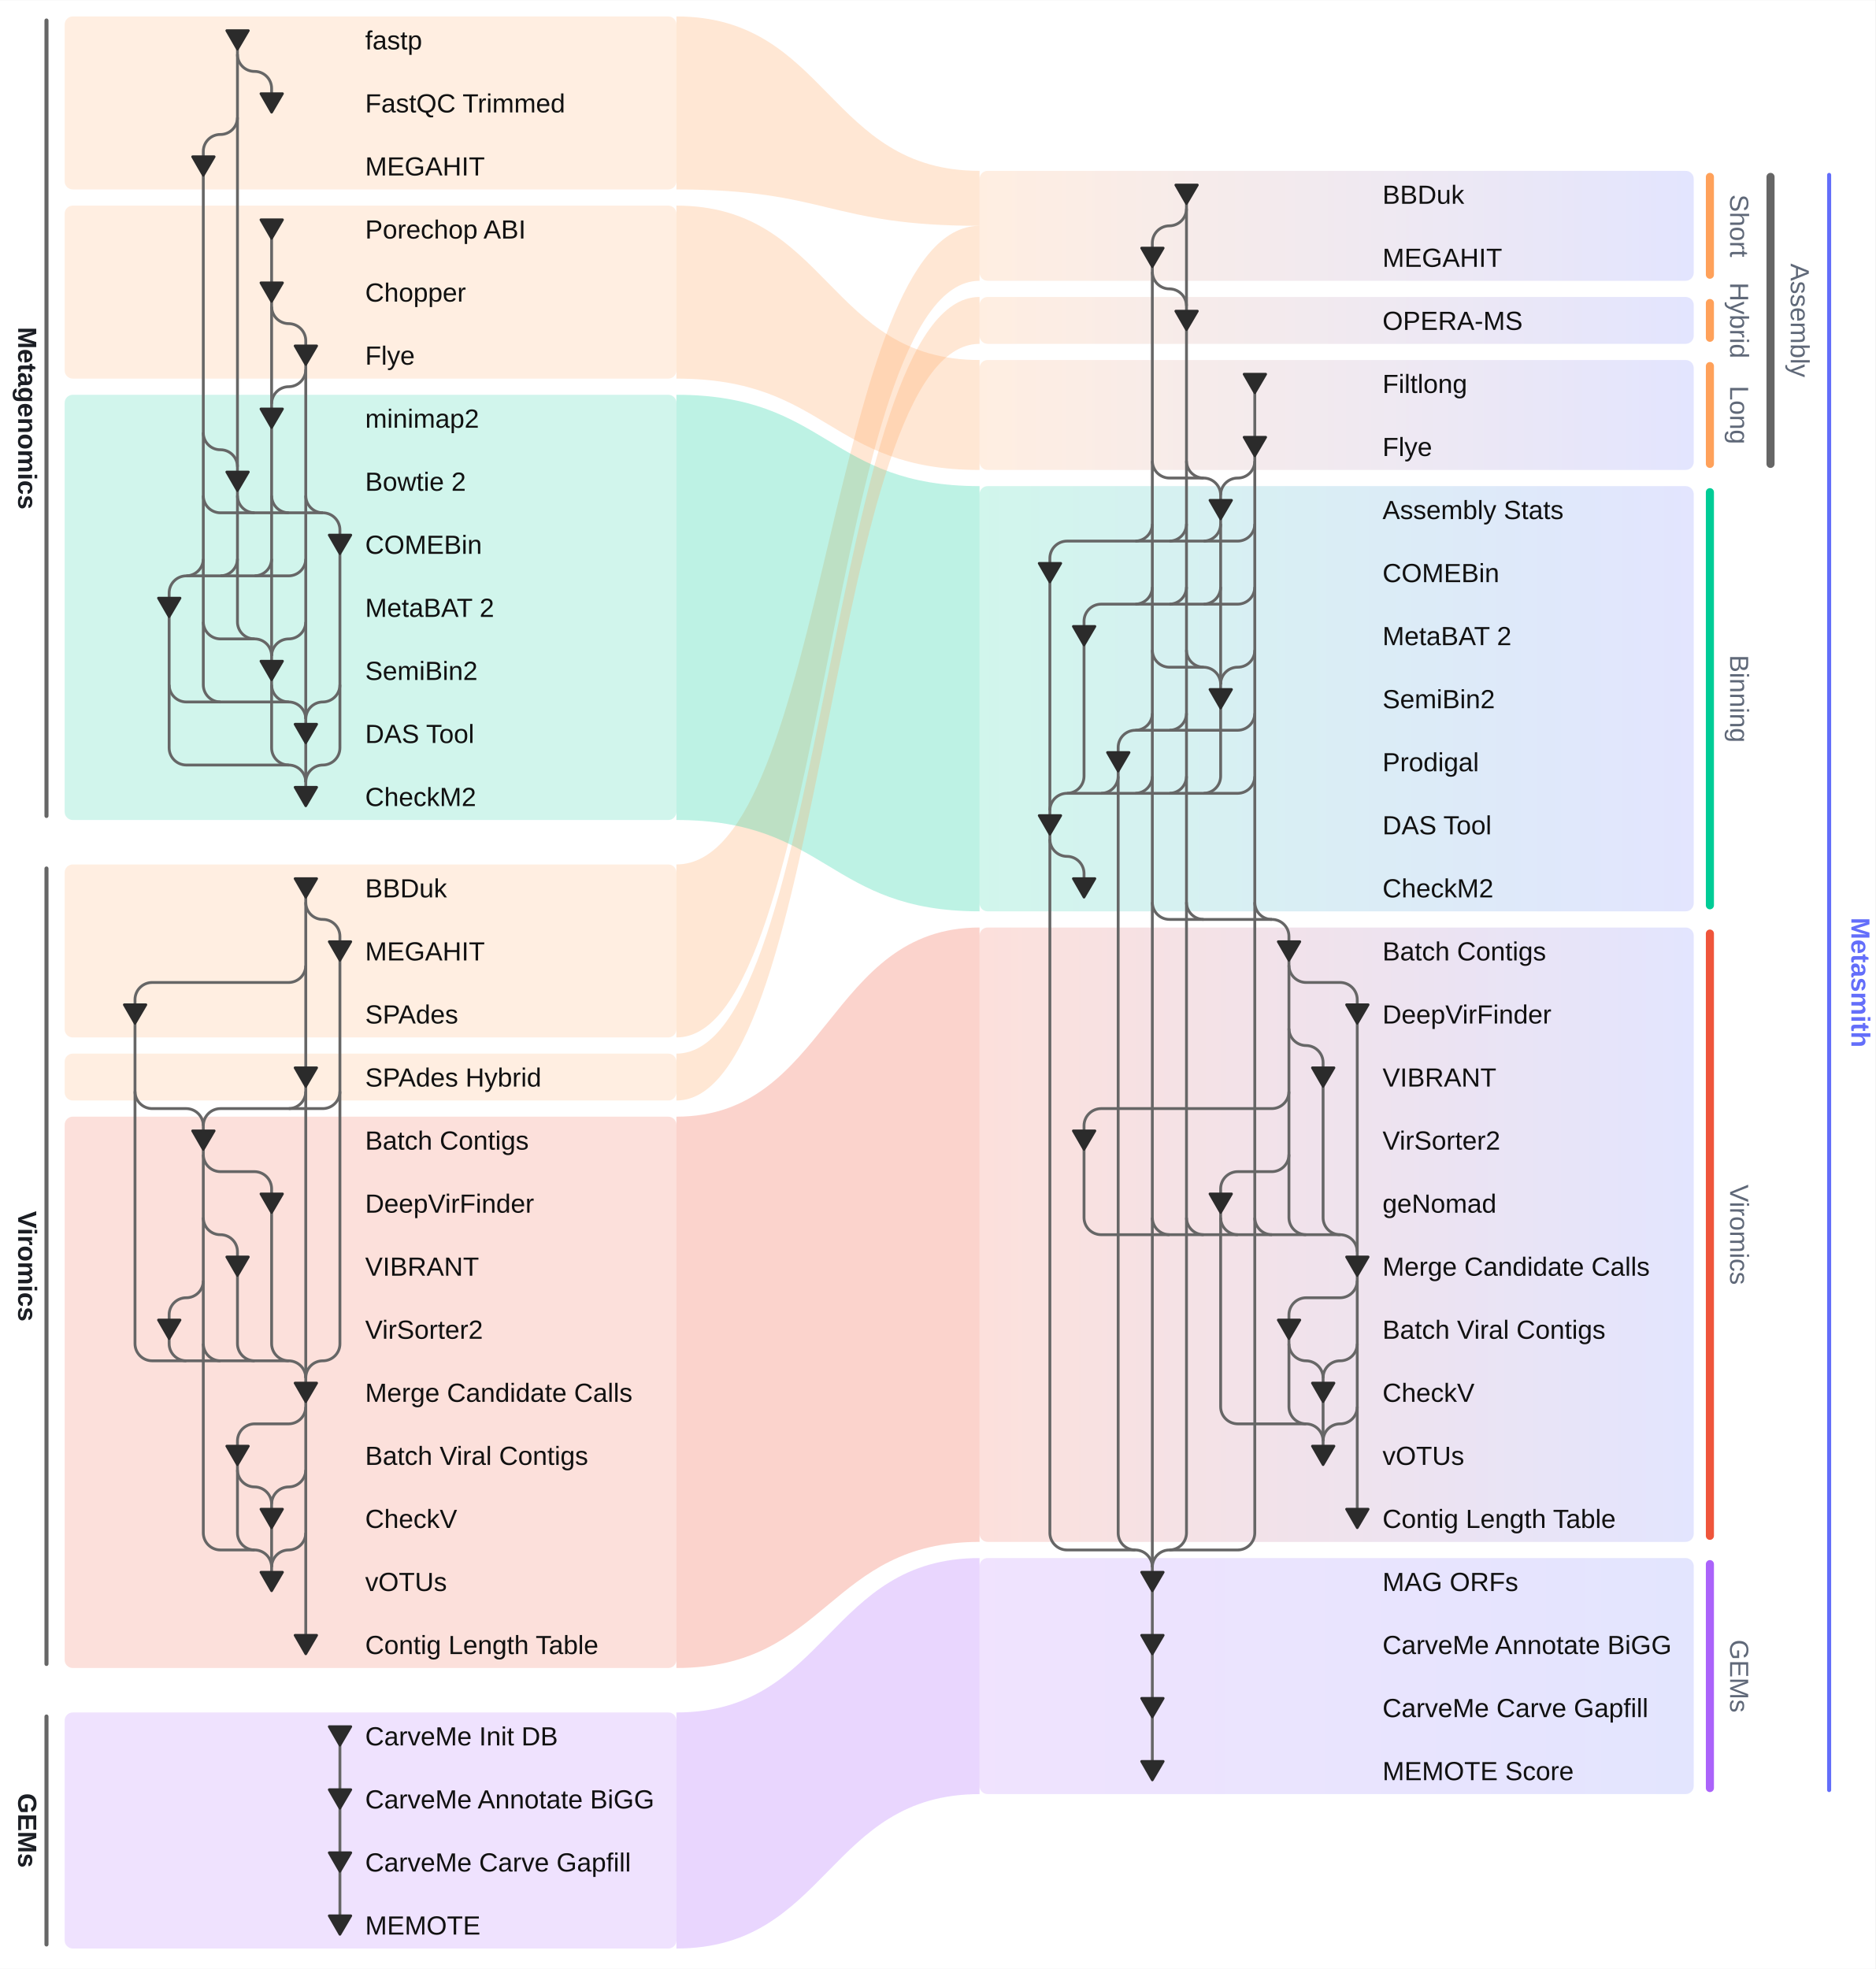
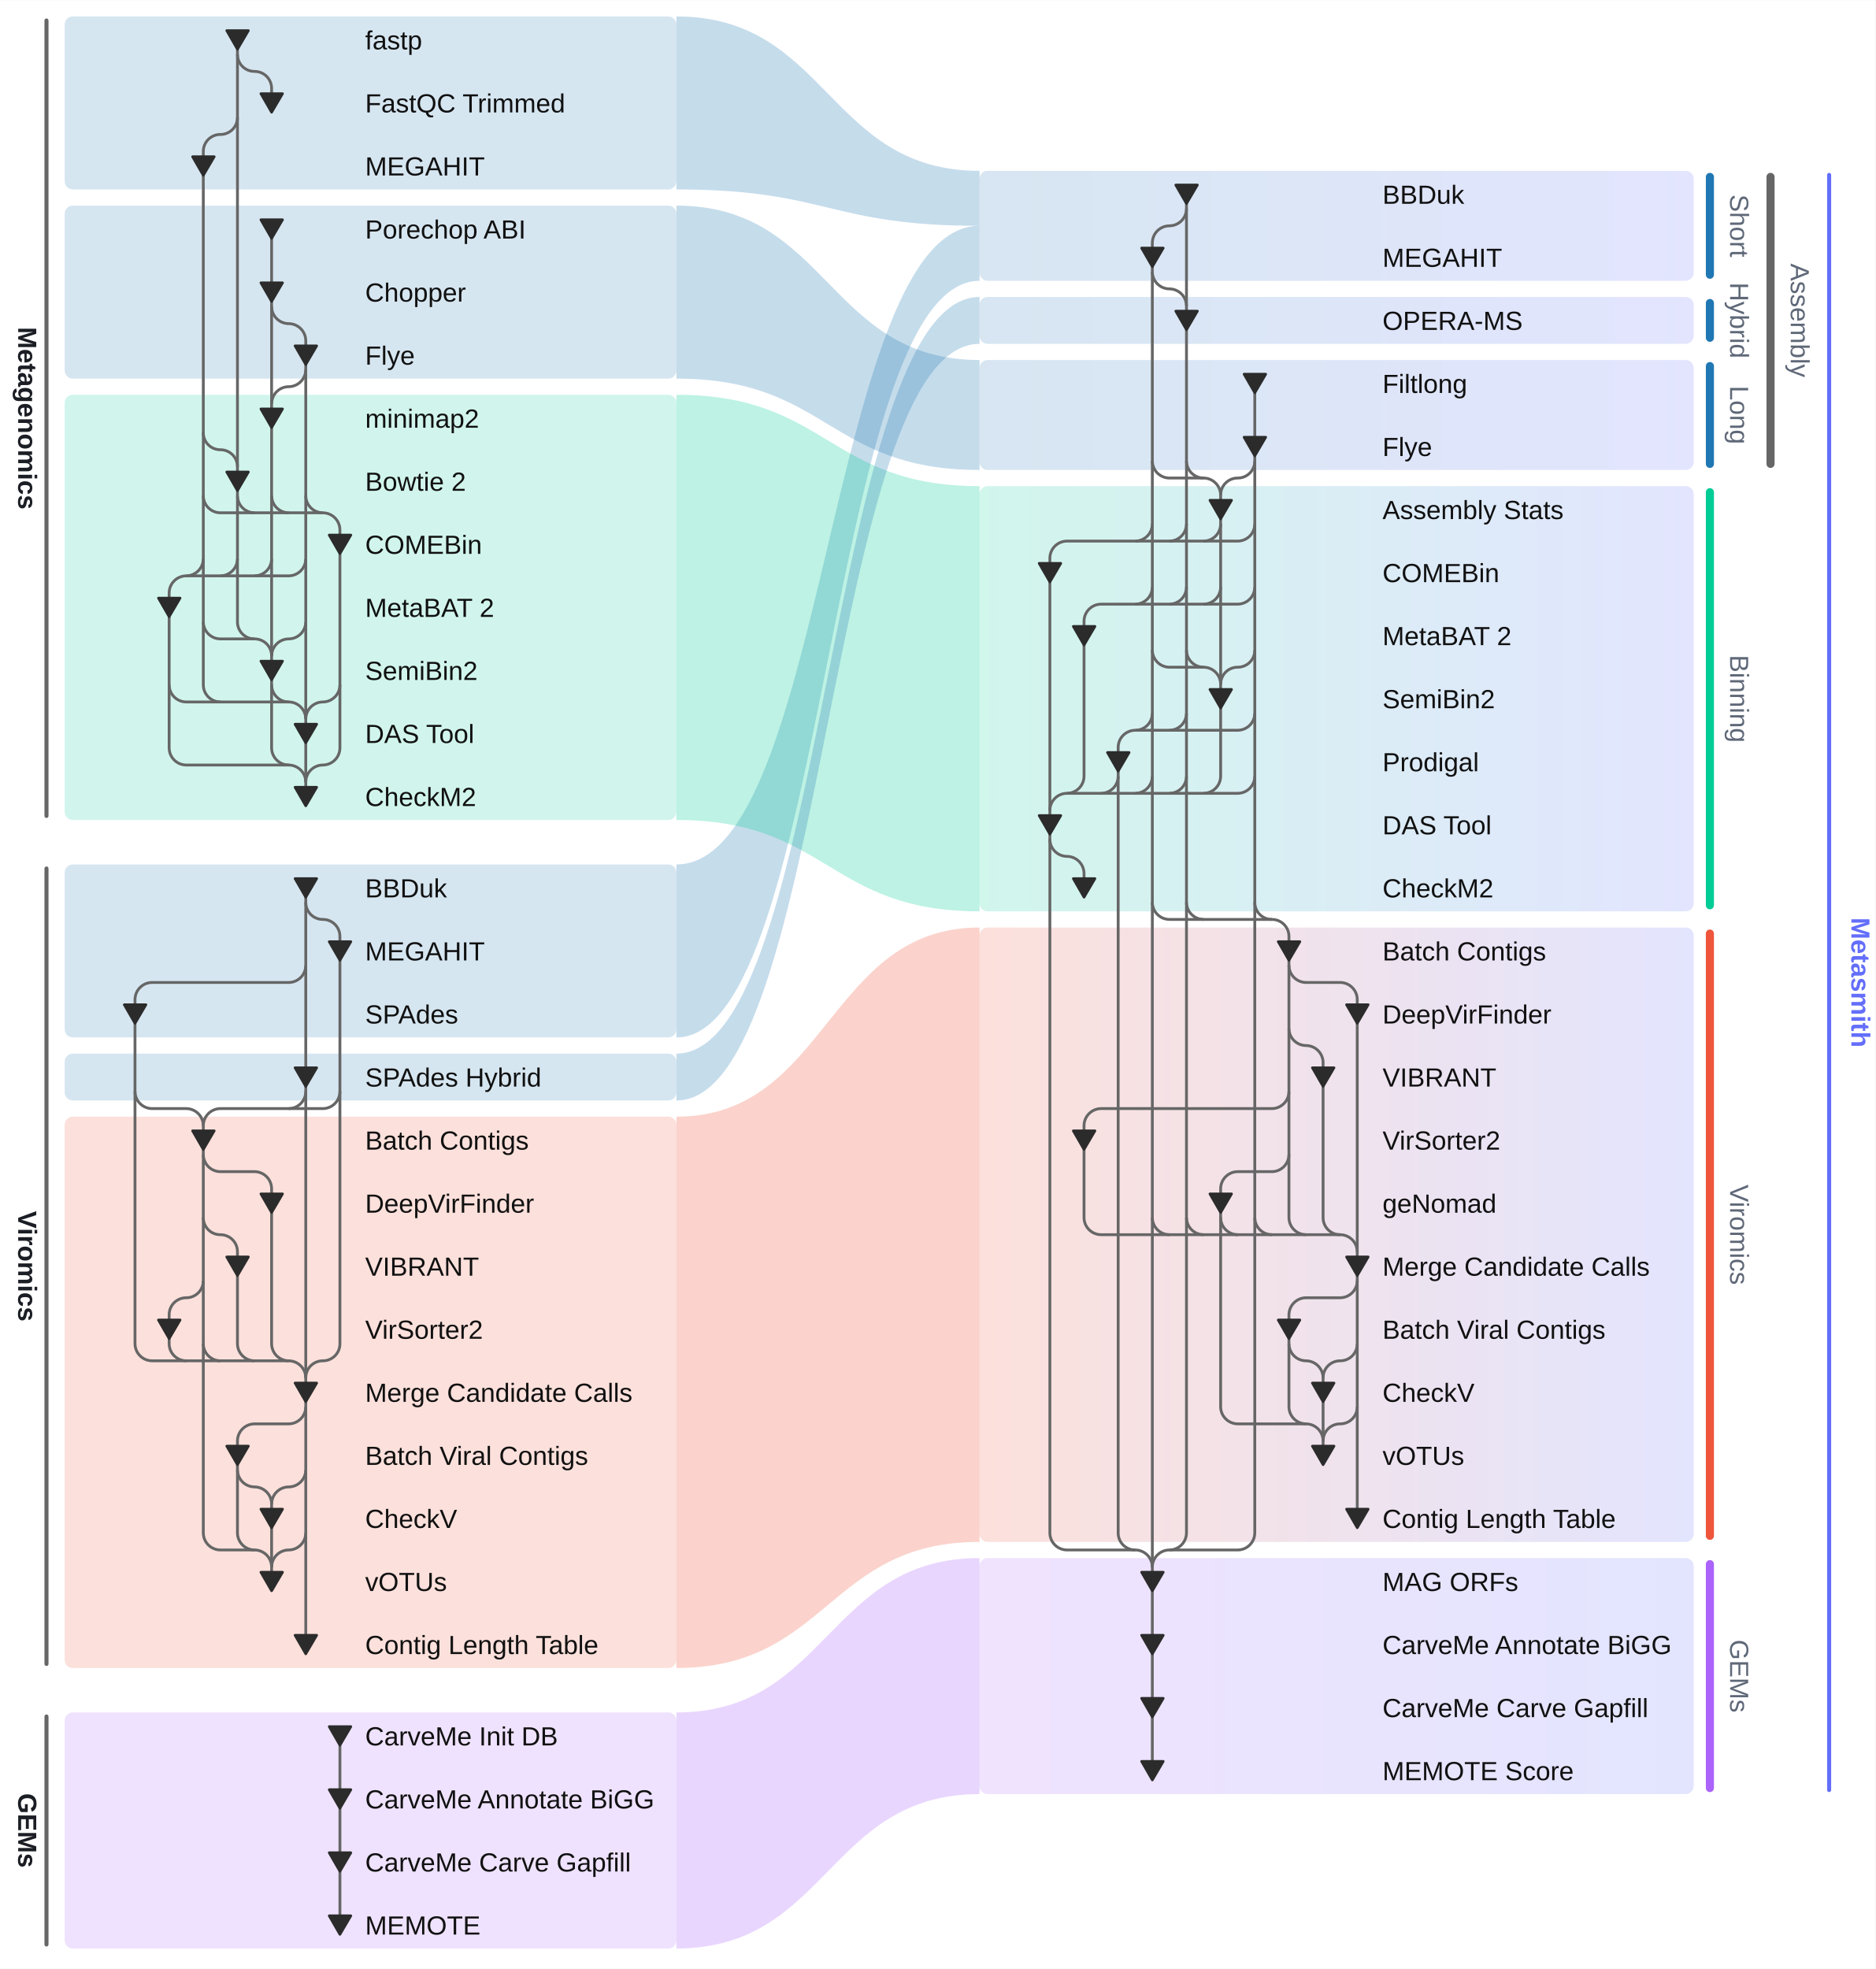
<svg xmlns="http://www.w3.org/2000/svg" width="742" height="779" viewBox="0 0 928 974">
  <rect width="100%" height="100%" fill="#FFFFFF" />
  <defs>
    <linearGradient id="fade-short" gradientUnits="userSpaceOnUse" x1="484.7" y1="0" x2="838.1" y2="0">
-       <stop offset="0" stop-color="#FFA15A" />
+       <stop offset="0" stop-color="#1F77B4" />
      <stop offset="1" stop-color="#636EFA" />
    </linearGradient>
    <linearGradient id="fade-hybrid" gradientUnits="userSpaceOnUse" x1="484.7" y1="0" x2="838.1" y2="0">
-       <stop offset="0" stop-color="#FFA15A" />
+       <stop offset="0" stop-color="#1F77B4" />
      <stop offset="1" stop-color="#636EFA" />
    </linearGradient>
    <linearGradient id="fade-long" gradientUnits="userSpaceOnUse" x1="484.7" y1="0" x2="838.1" y2="0">
-       <stop offset="0" stop-color="#FFA15A" />
+       <stop offset="0" stop-color="#1F77B4" />
      <stop offset="1" stop-color="#636EFA" />
    </linearGradient>
    <linearGradient id="fade-bin" gradientUnits="userSpaceOnUse" x1="484.7" y1="0" x2="838.1" y2="0">
      <stop offset="0" stop-color="#00CC96" />
      <stop offset="1" stop-color="#636EFA" />
    </linearGradient>
    <linearGradient id="fade-vir" gradientUnits="userSpaceOnUse" x1="484.7" y1="0" x2="838.1" y2="0">
      <stop offset="0" stop-color="#EF553B" />
      <stop offset="1" stop-color="#636EFA" />
    </linearGradient>
    <linearGradient id="fade-gem" gradientUnits="userSpaceOnUse" x1="484.7" y1="0" x2="838.1" y2="0">
      <stop offset="0" stop-color="#AB63FA" />
      <stop offset="1" stop-color="#636EFA" />
    </linearGradient>
  </defs>
-   <rect x="32.0" y="8.0" width="302.7" height="85.6" rx="4" fill="#FFA15A" fill-opacity="0.18" />
-   <rect x="32.0" y="101.6" width="302.7" height="85.6" rx="4" fill="#FFA15A" fill-opacity="0.18" />
+   <rect x="32.0" y="8.0" width="302.7" height="85.6" rx="4" fill="#1F77B4" fill-opacity="0.18" />
+   <rect x="32.0" y="101.6" width="302.7" height="85.6" rx="4" fill="#1F77B4" fill-opacity="0.18" />
  <rect x="32.0" y="195.2" width="302.7" height="210.4" rx="4" fill="#00CC96" fill-opacity="0.18" />
-   <rect x="32.0" y="427.6" width="302.7" height="85.6" rx="4" fill="#FFA15A" fill-opacity="0.18" />
-   <rect x="32.0" y="521.2" width="302.7" height="23.2" rx="4" fill="#FFA15A" fill-opacity="0.18" />
+   <rect x="32.0" y="427.6" width="302.7" height="85.6" rx="4" fill="#1F77B4" fill-opacity="0.18" />
+   <rect x="32.0" y="521.2" width="302.7" height="23.2" rx="4" fill="#1F77B4" fill-opacity="0.18" />
  <rect x="32.0" y="552.4" width="302.7" height="272.8" rx="4" fill="#EF553B" fill-opacity="0.18" />
  <rect x="32.0" y="847.2" width="302.7" height="116.8" rx="4" fill="#AB63FA" fill-opacity="0.18" />
  <rect x="484.7" y="84.4" width="353.4" height="54.4" rx="4" fill="url(#fade-short)" fill-opacity="0.18" />
  <rect x="484.7" y="146.8" width="353.4" height="23.2" rx="4" fill="url(#fade-hybrid)" fill-opacity="0.18" />
  <rect x="484.7" y="178.0" width="353.4" height="54.4" rx="4" fill="url(#fade-long)" fill-opacity="0.18" />
  <rect x="484.7" y="240.4" width="353.4" height="210.4" rx="4" fill="url(#fade-bin)" fill-opacity="0.18" />
  <rect x="484.7" y="458.8" width="353.4" height="304.0" rx="4" fill="url(#fade-vir)" fill-opacity="0.18" />
  <rect x="484.7" y="770.8" width="353.4" height="116.8" rx="4" fill="url(#fade-gem)" fill-opacity="0.18" />
-   <path d="M 334.7,8.0 C 409.7,8.0 409.7,84.4 484.7,84.4 L 484.7,111.6 C 409.7,111.6 409.7,93.6 334.7,93.6 Z" fill="#FFA15A" fill-opacity="0.26" />
-   <path d="M 334.7,427.6 C 409.7,427.6 409.7,111.6 484.7,111.6 L 484.7,138.8 C 409.7,138.8 409.7,513.2 334.7,513.2 Z" fill="#FFA15A" fill-opacity="0.26" />
-   <path d="M 334.7,101.6 C 409.7,101.6 409.7,178.0 484.7,178.0 L 484.7,232.4 C 409.7,232.4 409.7,187.2 334.7,187.2 Z" fill="#FFA15A" fill-opacity="0.26" />
+   <path d="M 334.7,8.0 C 409.7,8.0 409.7,84.4 484.7,84.4 L 484.7,111.6 C 409.7,111.6 409.7,93.6 334.7,93.6 Z" fill="#1F77B4" fill-opacity="0.26" />
+   <path d="M 334.7,427.6 C 409.7,427.6 409.7,111.6 484.7,111.6 L 484.7,138.8 C 409.7,138.8 409.7,513.2 334.7,513.2 Z" fill="#1F77B4" fill-opacity="0.26" />
+   <path d="M 334.7,101.6 C 409.7,101.6 409.7,178.0 484.7,178.0 L 484.7,232.4 C 409.7,232.4 409.7,187.2 334.7,187.2 Z" fill="#1F77B4" fill-opacity="0.26" />
  <path d="M 334.7,195.2 C 409.7,195.2 409.7,240.4 484.7,240.4 L 484.7,450.8 C 409.7,450.8 409.7,405.6 334.7,405.6 Z" fill="#00CC96" fill-opacity="0.26" />
-   <path d="M 334.7,521.2 C 409.7,521.2 409.7,146.8 484.7,146.8 L 484.7,170.0 C 409.7,170.0 409.7,544.4 334.7,544.4 Z" fill="#FFA15A" fill-opacity="0.26" />
+   <path d="M 334.7,521.2 C 409.7,521.2 409.7,146.8 484.7,146.8 L 484.7,170.0 C 409.7,170.0 409.7,544.4 334.7,544.4 Z" fill="#1F77B4" fill-opacity="0.26" />
  <path d="M 334.7,552.4 C 409.7,552.4 409.7,458.8 484.7,458.8 L 484.7,762.8 C 409.7,762.8 409.7,825.2 334.7,825.2 Z" fill="#EF553B" fill-opacity="0.26" />
  <path d="M 334.7,847.2 C 409.7,847.2 409.7,770.8 484.7,770.8 L 484.7,887.6 C 409.7,887.6 409.7,964.0 334.7,964.0 Z" fill="#AB63FA" fill-opacity="0.26" />
  <g transform="translate(58.9 -15.5)">
    <g fill="none" stroke="#666666" stroke-width="1.4" stroke-linejoin="round" stroke-linecap="butt">
      <path d="M 58.6,39.7 L 58.6,42.2 L 58.6,73.5 L 58.6,246.3 L 58.6,248.9" />
      <path d="M 58.6,258.1 L 58.6,260.6 L 58.6,291.9 L 58.6,323.1 A 8.4,8.4 0 0 0 67.1,331.5" />
      <path d="M 75.5,61.7 L 75.5,59.1 A 8.4,8.4 0 0 0 67.1,50.7 A 8.4,8.4 0 0 1 58.6,42.2" />
      <path d="M 75.5,133.3 L 75.5,155.3" />
      <path d="M 75.5,164.5 L 75.5,167.1 L 75.5,215.2 L 75.5,217.7" />
      <path d="M 75.5,226.9 L 75.5,260.6 L 75.5,291.9 L 75.5,339.9 L 75.5,342.5" />
      <path d="M 75.5,351.7 L 75.5,354.2 L 75.5,385.4 A 8.5,8.5 0 0 0 84.0,393.9" />
      <path d="M 41.7,92.9 L 41.7,90.3 A 8.4,8.4 0 0 1 50.2,81.9 A 8.4,8.4 0 0 0 58.6,73.5" />
      <path d="M 41.7,102.1 L 41.7,229.4 L 41.7,260.6 L 41.7,291.9 L 41.7,323.1 L 41.7,354.2 A 8.5,8.5 0 0 0 50.2,362.7" />
      <path d="M 109.3,280.1 L 109.3,277.6 A 8.5,8.5 0 0 0 100.9,269.1 L 84.0,269.1 L 67.1,269.1 L 50.2,269.1 A 8.5,8.5 0 0 1 41.7,260.6" />
      <path d="M 109.3,289.3 L 109.3,354.2 L 109.3,385.4 A 8.5,8.5 0 0 1 100.9,393.9 A 8.5,8.5 0 0 0 92.4,402.4" />
      <path d="M 24.8,311.3 L 24.8,308.8 A 8.5,8.5 0 0 1 33.3,300.3 L 50.2,300.3 L 67.1,300.3 L 84.0,300.3 A 8.5,8.5 0 0 0 92.4,291.9" />
      <path d="M 24.8,320.5 L 24.8,354.2 L 24.8,385.4 A 8.5,8.5 0 0 0 33.3,393.9 L 84.0,393.9 A 8.5,8.5 0 0 1 92.4,402.4" />
      <path d="M 92.4,186.5 L 92.4,183.9 A 8.5,8.5 0 0 0 84.0,175.5 A 8.5,8.5 0 0 1 75.5,167.1" />
      <path d="M 92.4,195.7 L 92.4,198.2 L 92.4,260.6 L 92.4,291.9 L 92.4,323.1 L 92.4,371.1 L 92.4,373.7" />
      <path d="M 92.4,382.9 L 92.4,402.4 L 92.4,404.9" />
      <path d="M 41.7,229.4 A 8.4,8.4 0 0 0 50.2,237.9 A 8.4,8.4 0 0 1 58.6,246.3" />
      <path d="M 41.7,291.9 A 8.5,8.5 0 0 1 33.3,300.3" />
      <path d="M 41.7,323.1 A 8.5,8.5 0 0 0 50.2,331.5 L 67.1,331.5 A 8.4,8.4 0 0 1 75.5,339.9" />
      <path d="M 92.4,371.1 A 8.5,8.5 0 0 0 84.0,362.7 L 50.2,362.7 L 33.3,362.7 A 8.5,8.5 0 0 1 24.8,354.2" />
      <path d="M 92.4,198.2 A 8.5,8.5 0 0 1 84.0,206.7 A 8.5,8.5 0 0 0 75.5,215.2" />
      <path d="M 92.4,260.6 A 8.5,8.5 0 0 0 100.9,269.1" />
      <path d="M 92.4,323.1 A 8.5,8.5 0 0 1 84.0,331.5 A 8.5,8.5 0 0 0 75.5,339.9" />
      <path d="M 75.5,260.6 A 8.5,8.5 0 0 0 84.0,269.1" />
      <path d="M 75.5,291.9 A 8.5,8.5 0 0 1 67.1,300.3" />
      <path d="M 58.6,260.6 A 8.5,8.5 0 0 0 67.1,269.1" />
      <path d="M 58.6,291.9 A 8.5,8.5 0 0 1 50.2,300.3" />
      <path d="M 109.3,354.2 A 8.5,8.5 0 0 1 100.9,362.7 A 8.5,8.5 0 0 0 92.4,371.1" />
      <path d="M 75.5,354.2 A 8.5,8.5 0 0 0 84.0,362.7" />
    </g>
    <g>
      <polygon points="53.3,30.5 64.0,30.5 58.6,39.7" fill="#2b2b2b" stroke="#2b2b2b" stroke-width="1.3" stroke-linejoin="round" />
      <text x="121.8" y="39.8" font-family="Arial" font-size="13" fill="#111111" font-weight="normal" text-anchor="start">fastp</text>
    </g>
    <g>
      <polygon points="70.2,61.7 80.9,61.7 75.5,70.9" fill="#2b2b2b" stroke="#2b2b2b" stroke-width="1.3" stroke-linejoin="round" />
      <text x="121.8" y="71.0" font-family="Arial" font-size="13" fill="#111111" font-weight="normal" text-anchor="start">FastQC Trimmed</text>
    </g>
    <g>
      <polygon points="36.4,92.9 47.1,92.9 41.7,102.1" fill="#2b2b2b" stroke="#2b2b2b" stroke-width="1.3" stroke-linejoin="round" />
      <text x="121.8" y="102.2" font-family="Arial" font-size="13" fill="#111111" font-weight="normal" text-anchor="start">MEGAHIT</text>
    </g>
    <g>
      <polygon points="70.2,124.1 80.9,124.1 75.5,133.3" fill="#2b2b2b" stroke="#2b2b2b" stroke-width="1.3" stroke-linejoin="round" />
      <text x="121.8" y="133.4" font-family="Arial" font-size="13" fill="#111111" font-weight="normal" text-anchor="start">Porechop ABI</text>
    </g>
    <g>
      <polygon points="70.2,155.3 80.9,155.3 75.5,164.5" fill="#2b2b2b" stroke="#2b2b2b" stroke-width="1.3" stroke-linejoin="round" />
      <text x="121.8" y="164.6" font-family="Arial" font-size="13" fill="#111111" font-weight="normal" text-anchor="start">Chopper</text>
    </g>
    <g>
      <polygon points="87.1,186.5 97.8,186.5 92.4,195.7" fill="#2b2b2b" stroke="#2b2b2b" stroke-width="1.3" stroke-linejoin="round" />
      <text x="121.8" y="195.8" font-family="Arial" font-size="13" fill="#111111" font-weight="normal" text-anchor="start">Flye</text>
    </g>
    <g>
      <polygon points="70.2,217.7 80.9,217.7 75.5,226.9" fill="#2b2b2b" stroke="#2b2b2b" stroke-width="1.3" stroke-linejoin="round" />
      <text x="121.8" y="227.0" font-family="Arial" font-size="13" fill="#111111" font-weight="normal" text-anchor="start">minimap2</text>
    </g>
    <g>
      <polygon points="53.3,248.9 64.0,248.9 58.6,258.1" fill="#2b2b2b" stroke="#2b2b2b" stroke-width="1.3" stroke-linejoin="round" />
      <text x="121.8" y="258.2" font-family="Arial" font-size="13" fill="#111111" font-weight="normal" text-anchor="start">Bowtie 2</text>
    </g>
    <g>
      <polygon points="104.0,280.1 114.7,280.1 109.3,289.3" fill="#2b2b2b" stroke="#2b2b2b" stroke-width="1.3" stroke-linejoin="round" />
      <text x="121.8" y="289.4" font-family="Arial" font-size="13" fill="#111111" font-weight="normal" text-anchor="start">COMEBin</text>
    </g>
    <g>
      <polygon points="19.5,311.3 30.2,311.3 24.8,320.5" fill="#2b2b2b" stroke="#2b2b2b" stroke-width="1.3" stroke-linejoin="round" />
      <text x="121.8" y="320.6" font-family="Arial" font-size="13" fill="#111111" font-weight="normal" text-anchor="start">MetaBAT 2</text>
    </g>
    <g>
      <polygon points="70.2,342.5 80.9,342.5 75.5,351.7" fill="#2b2b2b" stroke="#2b2b2b" stroke-width="1.3" stroke-linejoin="round" />
      <text x="121.8" y="351.8" font-family="Arial" font-size="13" fill="#111111" font-weight="normal" text-anchor="start">SemiBin2</text>
    </g>
    <g>
      <polygon points="87.1,373.7 97.8,373.7 92.4,382.9" fill="#2b2b2b" stroke="#2b2b2b" stroke-width="1.3" stroke-linejoin="round" />
      <text x="121.8" y="383.0" font-family="Arial" font-size="13" fill="#111111" font-weight="normal" text-anchor="start">DAS Tool</text>
    </g>
    <g>
      <polygon points="87.1,404.9 97.8,404.9 92.4,414.1" fill="#2b2b2b" stroke="#2b2b2b" stroke-width="1.3" stroke-linejoin="round" />
      <text x="121.8" y="414.2" font-family="Arial" font-size="13" fill="#111111" font-weight="normal" text-anchor="start">CheckM2</text>
    </g>
  </g>
  <g transform="translate(42.0 404.1)">
    <g fill="none" stroke="#666666" stroke-width="1.4" stroke-linejoin="round" stroke-linecap="butt">
      <path d="M 109.3,39.7 L 109.3,42.2 L 109.3,73.5 L 109.3,124.1" />
      <path d="M 109.3,133.3 L 109.3,135.8 L 109.3,277.6 L 109.3,280.1" />
      <path d="M 109.3,289.3 L 109.3,291.9 L 109.3,323.1 L 109.3,354.2 L 109.3,404.9" />
      <path d="M 126.2,61.7 L 126.2,59.1 A 8.4,8.4 0 0 0 117.8,50.7 A 8.4,8.4 0 0 1 109.3,42.2" />
      <path d="M 126.2,70.9 L 126.2,135.8 L 126.2,260.6 A 8.4,8.4 0 0 1 117.8,269.1 A 8.4,8.4 0 0 0 109.3,277.6" />
      <path d="M 24.8,92.9 L 24.8,90.3 A 8.5,8.5 0 0 1 33.3,81.9 L 100.9,81.9 A 8.5,8.5 0 0 0 109.3,73.5" />
      <path d="M 24.8,102.1 L 24.8,135.8 L 24.8,260.6 A 8.5,8.5 0 0 0 33.3,269.1 L 50.2,269.1 L 67.1,269.1 L 84.0,269.1 L 100.9,269.1 A 8.5,8.5 0 0 1 109.3,277.6" />
      <path d="M 58.6,155.3 L 58.6,152.8 A 8.5,8.5 0 0 1 67.1,144.3 L 100.9,144.3 L 117.8,144.3 A 8.5,8.5 0 0 0 126.2,135.8" />
      <path d="M 58.6,164.5 L 58.6,167.1 L 58.6,198.2 L 58.6,229.4 L 58.6,260.6 L 58.6,354.2 A 8.5,8.5 0 0 0 67.1,362.7 L 84.0,362.7 A 8.5,8.5 0 0 1 92.4,371.1" />
      <path d="M 92.4,186.5 L 92.4,183.9 A 8.5,8.5 0 0 0 84.0,175.5 L 67.1,175.5 A 8.5,8.5 0 0 1 58.6,167.1" />
      <path d="M 92.4,195.7 L 92.4,260.6 A 8.5,8.5 0 0 0 100.9,269.1" />
      <path d="M 92.4,342.5 L 92.4,339.9 A 8.5,8.5 0 0 1 100.9,331.5 A 8.5,8.5 0 0 0 109.3,323.1" />
      <path d="M 92.4,351.7 L 92.4,371.1 L 92.4,373.7" />
      <path d="M 75.5,217.7 L 75.5,215.2 A 8.4,8.4 0 0 0 67.1,206.7 A 8.4,8.4 0 0 1 58.6,198.2" />
      <path d="M 75.5,226.9 L 75.5,260.6 A 8.5,8.5 0 0 0 84.0,269.1" />
      <path d="M 75.5,311.3 L 75.5,308.8 A 8.5,8.5 0 0 1 84.0,300.3 L 100.9,300.3 A 8.5,8.5 0 0 0 109.3,291.9" />
      <path d="M 75.5,320.5 L 75.5,323.1 L 75.5,354.2 A 8.5,8.5 0 0 0 84.0,362.7" />
      <path d="M 41.7,248.9 L 41.7,246.3 A 8.4,8.4 0 0 1 50.2,237.9 A 8.4,8.4 0 0 0 58.6,229.4" />
      <path d="M 41.7,258.1 L 41.7,260.6 A 8.5,8.5 0 0 0 50.2,269.1" />
      <path d="M 24.8,135.8 A 8.5,8.5 0 0 0 33.3,144.3 L 50.2,144.3 A 8.5,8.5 0 0 1 58.6,152.8" />
      <path d="M 109.3,135.8 A 8.5,8.5 0 0 1 100.9,144.3" />
      <path d="M 58.6,260.6 A 8.5,8.5 0 0 0 67.1,269.1" />
      <path d="M 109.3,354.2 A 8.5,8.5 0 0 1 100.9,362.7 A 8.5,8.5 0 0 0 92.4,371.1" />
      <path d="M 75.5,323.1 A 8.5,8.5 0 0 0 84.0,331.5 A 8.5,8.5 0 0 1 92.4,339.9" />
    </g>
    <g>
      <polygon points="104.0,30.5 114.7,30.5 109.3,39.7" fill="#2b2b2b" stroke="#2b2b2b" stroke-width="1.3" stroke-linejoin="round" />
      <text x="138.7" y="39.8" font-family="Arial" font-size="13" fill="#111111" font-weight="normal" text-anchor="start">BBDuk</text>
    </g>
    <g>
      <polygon points="120.9,61.7 131.6,61.7 126.2,70.9" fill="#2b2b2b" stroke="#2b2b2b" stroke-width="1.3" stroke-linejoin="round" />
      <text x="138.7" y="71.0" font-family="Arial" font-size="13" fill="#111111" font-weight="normal" text-anchor="start">MEGAHIT</text>
    </g>
    <g>
      <polygon points="19.5,92.9 30.2,92.9 24.8,102.1" fill="#2b2b2b" stroke="#2b2b2b" stroke-width="1.3" stroke-linejoin="round" />
      <text x="138.7" y="102.2" font-family="Arial" font-size="13" fill="#111111" font-weight="normal" text-anchor="start">SPAdes</text>
    </g>
    <g>
      <polygon points="104.0,124.1 114.7,124.1 109.3,133.3" fill="#2b2b2b" stroke="#2b2b2b" stroke-width="1.3" stroke-linejoin="round" />
      <text x="138.7" y="133.4" font-family="Arial" font-size="13" fill="#111111" font-weight="normal" text-anchor="start">SPAdes Hybrid</text>
    </g>
    <g>
      <polygon points="53.3,155.3 64.0,155.3 58.6,164.5" fill="#2b2b2b" stroke="#2b2b2b" stroke-width="1.3" stroke-linejoin="round" />
      <text x="138.7" y="164.6" font-family="Arial" font-size="13" fill="#111111" font-weight="normal" text-anchor="start">Batch Contigs</text>
    </g>
    <g>
      <polygon points="87.1,186.5 97.8,186.5 92.4,195.7" fill="#2b2b2b" stroke="#2b2b2b" stroke-width="1.3" stroke-linejoin="round" />
      <text x="138.7" y="195.8" font-family="Arial" font-size="13" fill="#111111" font-weight="normal" text-anchor="start">DeepVirFinder</text>
    </g>
    <g>
      <polygon points="70.2,217.7 80.9,217.7 75.5,226.9" fill="#2b2b2b" stroke="#2b2b2b" stroke-width="1.3" stroke-linejoin="round" />
      <text x="138.7" y="227.0" font-family="Arial" font-size="13" fill="#111111" font-weight="normal" text-anchor="start">VIBRANT</text>
    </g>
    <g>
      <polygon points="36.4,248.9 47.1,248.9 41.7,258.1" fill="#2b2b2b" stroke="#2b2b2b" stroke-width="1.3" stroke-linejoin="round" />
      <text x="138.7" y="258.2" font-family="Arial" font-size="13" fill="#111111" font-weight="normal" text-anchor="start">VirSorter2</text>
    </g>
    <g>
      <polygon points="104.0,280.1 114.7,280.1 109.3,289.3" fill="#2b2b2b" stroke="#2b2b2b" stroke-width="1.3" stroke-linejoin="round" />
      <text x="138.7" y="289.4" font-family="Arial" font-size="13" fill="#111111" font-weight="normal" text-anchor="start">Merge Candidate Calls</text>
    </g>
    <g>
      <polygon points="70.2,311.3 80.9,311.3 75.5,320.5" fill="#2b2b2b" stroke="#2b2b2b" stroke-width="1.3" stroke-linejoin="round" />
      <text x="138.7" y="320.6" font-family="Arial" font-size="13" fill="#111111" font-weight="normal" text-anchor="start">Batch Viral Contigs</text>
    </g>
    <g>
      <polygon points="87.1,342.5 97.8,342.5 92.4,351.7" fill="#2b2b2b" stroke="#2b2b2b" stroke-width="1.3" stroke-linejoin="round" />
      <text x="138.7" y="351.8" font-family="Arial" font-size="13" fill="#111111" font-weight="normal" text-anchor="start">CheckV</text>
    </g>
    <g>
      <polygon points="87.1,373.7 97.8,373.7 92.4,382.9" fill="#2b2b2b" stroke="#2b2b2b" stroke-width="1.3" stroke-linejoin="round" />
      <text x="138.7" y="383.0" font-family="Arial" font-size="13" fill="#111111" font-weight="normal" text-anchor="start">vOTUs</text>
    </g>
    <g>
      <polygon points="104.0,404.9 114.7,404.9 109.3,414.1" fill="#2b2b2b" stroke="#2b2b2b" stroke-width="1.3" stroke-linejoin="round" />
      <text x="138.7" y="414.2" font-family="Arial" font-size="13" fill="#111111" font-weight="normal" text-anchor="start">Contig Length Table</text>
    </g>
  </g>
  <g transform="translate(143.4 823.7)">
    <g fill="none" stroke="#666666" stroke-width="1.4" stroke-linejoin="round" stroke-linecap="butt">
      <path d="M 24.8,39.7 L 24.8,61.7" />
      <path d="M 24.8,70.9 L 24.8,92.9" />
      <path d="M 24.8,102.1 L 24.8,124.1" />
    </g>
    <g>
      <polygon points="19.5,30.5 30.2,30.5 24.8,39.7" fill="#2b2b2b" stroke="#2b2b2b" stroke-width="1.3" stroke-linejoin="round" />
      <text x="37.3" y="39.8" font-family="Arial" font-size="13" fill="#111111" font-weight="normal" text-anchor="start">CarveMe Init DB</text>
    </g>
    <g>
      <polygon points="19.5,61.7 30.2,61.7 24.8,70.9" fill="#2b2b2b" stroke="#2b2b2b" stroke-width="1.3" stroke-linejoin="round" />
      <text x="37.3" y="71.0" font-family="Arial" font-size="13" fill="#111111" font-weight="normal" text-anchor="start">CarveMe Annotate BiGG</text>
    </g>
    <g>
      <polygon points="19.5,92.9 30.2,92.9 24.8,102.1" fill="#2b2b2b" stroke="#2b2b2b" stroke-width="1.3" stroke-linejoin="round" />
      <text x="37.3" y="102.2" font-family="Arial" font-size="13" fill="#111111" font-weight="normal" text-anchor="start">CarveMe Carve Gapfill</text>
    </g>
    <g>
      <polygon points="19.5,124.1 30.2,124.1 24.8,133.3" fill="#2b2b2b" stroke="#2b2b2b" stroke-width="1.3" stroke-linejoin="round" />
      <text x="37.3" y="133.4" font-family="Arial" font-size="13" fill="#111111" font-weight="normal" text-anchor="start">MEMOTE</text>
    </g>
  </g>
  <g transform="translate(494.7 60.9)">
    <g fill="none" stroke="#666666" stroke-width="1.4" stroke-linejoin="round" stroke-linecap="butt">
      <path d="M 92.4,39.7 L 92.4,42.2 L 92.4,90.3 L 92.4,92.9" />
      <path d="M 92.4,102.1 L 92.4,167.1 L 92.4,198.2 L 92.4,229.4 L 92.4,260.6 L 92.4,291.9 L 92.4,323.1 L 92.4,385.4 L 92.4,541.5 L 92.4,697.5 A 8.5,8.5 0 0 1 84.0,705.9" />
      <path d="M 75.5,61.7 L 75.5,59.1 A 8.5,8.5 0 0 1 84.0,50.7 A 8.5,8.5 0 0 0 92.4,42.2" />
      <path d="M 75.5,70.9 L 75.5,73.5 L 75.5,167.1 L 75.5,198.2 L 75.5,229.4 L 75.5,260.6 L 75.5,291.9 L 75.5,323.1 L 75.5,385.4 L 75.5,541.5 L 75.5,714.4 L 75.5,716.9" />
      <path d="M 75.5,726.1 L 75.5,748.1" />
      <path d="M 75.5,757.3 L 75.5,779.3" />
      <path d="M 75.5,788.5 L 75.5,810.5" />
      <path d="M 109.3,186.5 L 109.3,183.9 A 8.5,8.5 0 0 0 100.9,175.5 L 84.0,175.5 A 8.5,8.5 0 0 1 75.5,167.1" />
      <path d="M 109.3,195.7 L 109.3,198.2 L 109.3,229.4 L 109.3,277.6 L 109.3,280.1" />
      <path d="M 109.3,289.3 L 109.3,323.1 A 8.5,8.5 0 0 1 100.9,331.5" />
      <path d="M 109.3,529.7 L 109.3,527.1 A 8.5,8.5 0 0 1 117.8,518.7 L 134.7,518.7 A 8.5,8.5 0 0 0 143.1,510.2" />
      <path d="M 109.3,538.9 L 109.3,541.5 L 109.3,635.0 A 8.5,8.5 0 0 0 117.8,643.5 L 151.6,643.5 A 8.5,8.5 0 0 1 160.0,652.0" />
      <path d="M 24.8,217.7 L 24.8,215.2 A 8.5,8.5 0 0 1 33.3,206.7 L 67.1,206.7 L 84.0,206.7 L 100.9,206.7 L 117.8,206.7 A 8.5,8.5 0 0 0 126.2,198.2" />
      <path d="M 24.8,226.9 L 24.8,339.9 L 24.8,342.5" />
      <path d="M 24.8,351.7 L 24.8,354.2 L 24.8,697.5 A 8.5,8.5 0 0 0 33.3,705.9 L 67.1,705.9 A 8.5,8.5 0 0 1 75.5,714.4" />
      <path d="M 41.7,248.9 L 41.7,246.3 A 8.5,8.5 0 0 1 50.2,237.9 L 67.1,237.9 L 84.0,237.9 L 100.9,237.9 L 117.8,237.9 A 8.5,8.5 0 0 0 126.2,229.4" />
      <path d="M 41.7,258.1 L 41.7,323.1 A 8.5,8.5 0 0 1 33.3,331.5" />
      <path d="M 41.7,373.7 L 41.7,371.1 A 8.5,8.5 0 0 0 33.3,362.7 A 8.5,8.5 0 0 1 24.8,354.2" />
      <path d="M 41.7,498.5 L 41.7,495.9 A 8.5,8.5 0 0 1 50.2,487.5 L 134.7,487.5 A 8.5,8.5 0 0 0 143.1,479.1" />
      <path d="M 41.7,507.7 L 41.7,541.5 A 8.5,8.5 0 0 0 50.2,549.9 L 84.0,549.9 L 100.9,549.9 L 117.8,549.9 L 134.7,549.9 L 151.6,549.9 L 168.5,549.9 A 8.5,8.5 0 0 1 176.9,558.4" />
      <path d="M 58.6,311.3 L 58.6,308.8 A 8.5,8.5 0 0 1 67.1,300.3 L 84.0,300.3 L 117.8,300.3 A 8.5,8.5 0 0 0 126.2,291.9" />
      <path d="M 58.6,320.5 L 58.6,323.1 L 58.6,697.5 A 8.4,8.4 0 0 0 67.1,705.9" />
      <path d="M 143.1,404.9 L 143.1,402.4 A 8.4,8.4 0 0 0 134.7,393.9 L 100.9,393.9 L 84.0,393.9 A 8.5,8.5 0 0 1 75.5,385.4" />
      <path d="M 143.1,414.1 L 143.1,416.6 L 143.1,447.9 L 143.1,479.1 L 143.1,510.2 L 143.1,541.5 A 8.5,8.5 0 0 0 151.6,549.9" />
      <path d="M 143.1,592.1 L 143.1,589.5 A 8.5,8.5 0 0 1 151.6,581.1 L 168.5,581.1 A 8.5,8.5 0 0 0 176.9,572.6" />
      <path d="M 143.1,601.3 L 143.1,603.9 L 143.1,635.0 A 8.5,8.5 0 0 0 151.6,643.5" />
      <path d="M 176.9,436.1 L 176.9,433.6 A 8.5,8.5 0 0 0 168.5,425.1 L 151.6,425.1 A 8.5,8.5 0 0 1 143.1,416.6" />
      <path d="M 176.9,445.3 L 176.9,558.4 L 176.9,560.9" />
      <path d="M 176.9,570.1 L 176.9,572.6 L 176.9,603.9 L 176.9,635.0 L 176.9,685.7" />
      <path d="M 126.2,133.3 L 126.2,155.3" />
      <path d="M 126.2,164.5 L 126.2,167.1 L 126.2,198.2 L 126.2,229.4 L 126.2,260.6 L 126.2,291.9 L 126.2,323.1 L 126.2,385.4 L 126.2,541.5 L 126.2,697.5 A 8.5,8.5 0 0 1 117.8,705.9 L 84.0,705.9 A 8.5,8.5 0 0 0 75.5,714.4" />
      <path d="M 160.0,467.3 L 160.0,464.8 A 8.5,8.5 0 0 0 151.6,456.3 A 8.5,8.5 0 0 1 143.1,447.9" />
      <path d="M 160.0,476.5 L 160.0,541.5 A 8.4,8.4 0 0 0 168.5,549.9" />
      <path d="M 160.0,623.3 L 160.0,620.8 A 8.4,8.4 0 0 1 168.5,612.3 A 8.4,8.4 0 0 0 176.9,603.9" />
      <path d="M 160.0,632.5 L 160.0,652.0 L 160.0,654.5" />
      <path d="M 75.5,73.5 A 8.5,8.5 0 0 0 84.0,81.9 A 8.5,8.5 0 0 1 92.4,90.3" />
      <path d="M 75.5,198.2 A 8.5,8.5 0 0 1 67.1,206.7" />
      <path d="M 75.5,229.4 A 8.5,8.5 0 0 1 67.1,237.9" />
      <path d="M 75.5,260.6 A 8.5,8.5 0 0 0 84.0,269.1 L 100.9,269.1 A 8.5,8.5 0 0 1 109.3,277.6" />
      <path d="M 75.5,291.9 A 8.4,8.4 0 0 1 67.1,300.3" />
      <path d="M 75.5,323.1 A 8.5,8.5 0 0 1 67.1,331.5" />
      <path d="M 24.8,339.9 A 8.5,8.5 0 0 1 33.3,331.5 L 50.2,331.5 L 67.1,331.5 L 84.0,331.5 L 100.9,331.5 L 117.8,331.5 A 8.5,8.5 0 0 0 126.2,323.1" />
      <path d="M 75.5,541.5 A 8.5,8.5 0 0 0 84.0,549.9" />
      <path d="M 92.4,167.1 A 8.5,8.5 0 0 0 100.9,175.5" />
      <path d="M 92.4,198.2 A 8.5,8.5 0 0 1 84.0,206.7" />
      <path d="M 92.4,229.4 A 8.5,8.5 0 0 1 84.0,237.9" />
      <path d="M 92.4,260.6 A 8.5,8.5 0 0 0 100.9,269.1" />
      <path d="M 92.4,291.9 A 8.5,8.5 0 0 1 84.0,300.3" />
      <path d="M 92.4,323.1 A 8.5,8.5 0 0 1 84.0,331.5" />
      <path d="M 92.4,385.4 A 8.5,8.5 0 0 0 100.9,393.9" />
      <path d="M 92.4,541.5 A 8.5,8.5 0 0 0 100.9,549.9" />
      <path d="M 126.2,167.1 A 8.4,8.4 0 0 1 117.8,175.5 A 8.4,8.4 0 0 0 109.3,183.9" />
      <path d="M 126.2,260.6 A 8.4,8.4 0 0 1 117.8,269.1 A 8.4,8.4 0 0 0 109.3,277.6" />
      <path d="M 126.2,385.4 A 8.4,8.4 0 0 0 134.7,393.9" />
      <path d="M 126.2,541.5 A 8.5,8.5 0 0 0 134.7,549.9" />
      <path d="M 109.3,198.2 A 8.5,8.5 0 0 1 100.9,206.7" />
      <path d="M 109.3,229.4 A 8.5,8.5 0 0 1 100.9,237.9" />
      <path d="M 58.6,323.1 A 8.5,8.5 0 0 1 50.2,331.5" />
      <path d="M 109.3,541.5 A 8.5,8.5 0 0 0 117.8,549.9" />
      <path d="M 176.9,635.0 A 8.4,8.4 0 0 1 168.5,643.5 A 8.4,8.4 0 0 0 160.0,652.0" />
      <path d="M 143.1,603.9 A 8.5,8.5 0 0 0 151.6,612.3 A 8.5,8.5 0 0 1 160.0,620.8" />
    </g>
    <g>
      <polygon points="87.1,30.5 97.8,30.5 92.4,39.7" fill="#2b2b2b" stroke="#2b2b2b" stroke-width="1.3" stroke-linejoin="round" />
      <text x="189.4" y="39.8" font-family="Arial" font-size="13" fill="#111111" font-weight="normal" text-anchor="start">BBDuk</text>
    </g>
    <g>
      <polygon points="70.2,61.7 80.9,61.7 75.5,70.9" fill="#2b2b2b" stroke="#2b2b2b" stroke-width="1.3" stroke-linejoin="round" />
      <text x="189.4" y="71.0" font-family="Arial" font-size="13" fill="#111111" font-weight="normal" text-anchor="start">MEGAHIT</text>
    </g>
    <g>
      <polygon points="87.1,92.9 97.8,92.9 92.4,102.1" fill="#2b2b2b" stroke="#2b2b2b" stroke-width="1.3" stroke-linejoin="round" />
      <text x="189.4" y="102.2" font-family="Arial" font-size="13" fill="#111111" font-weight="normal" text-anchor="start">OPERA-MS</text>
    </g>
    <g>
      <polygon points="120.9,124.1 131.6,124.1 126.2,133.3" fill="#2b2b2b" stroke="#2b2b2b" stroke-width="1.3" stroke-linejoin="round" />
      <text x="189.4" y="133.4" font-family="Arial" font-size="13" fill="#111111" font-weight="normal" text-anchor="start">Filtlong</text>
    </g>
    <g>
      <polygon points="120.9,155.3 131.6,155.3 126.2,164.5" fill="#2b2b2b" stroke="#2b2b2b" stroke-width="1.3" stroke-linejoin="round" />
      <text x="189.4" y="164.6" font-family="Arial" font-size="13" fill="#111111" font-weight="normal" text-anchor="start">Flye</text>
    </g>
    <g>
      <polygon points="104.0,186.5 114.7,186.5 109.3,195.7" fill="#2b2b2b" stroke="#2b2b2b" stroke-width="1.3" stroke-linejoin="round" />
      <text x="189.4" y="195.8" font-family="Arial" font-size="13" fill="#111111" font-weight="normal" text-anchor="start">Assembly Stats</text>
    </g>
    <g>
      <polygon points="19.5,217.7 30.2,217.7 24.8,226.9" fill="#2b2b2b" stroke="#2b2b2b" stroke-width="1.3" stroke-linejoin="round" />
      <text x="189.4" y="227.0" font-family="Arial" font-size="13" fill="#111111" font-weight="normal" text-anchor="start">COMEBin</text>
    </g>
    <g>
      <polygon points="36.4,248.9 47.1,248.9 41.7,258.1" fill="#2b2b2b" stroke="#2b2b2b" stroke-width="1.3" stroke-linejoin="round" />
      <text x="189.4" y="258.2" font-family="Arial" font-size="13" fill="#111111" font-weight="normal" text-anchor="start">MetaBAT 2</text>
    </g>
    <g>
      <polygon points="104.0,280.1 114.7,280.1 109.3,289.3" fill="#2b2b2b" stroke="#2b2b2b" stroke-width="1.3" stroke-linejoin="round" />
      <text x="189.4" y="289.4" font-family="Arial" font-size="13" fill="#111111" font-weight="normal" text-anchor="start">SemiBin2</text>
    </g>
    <g>
      <polygon points="53.3,311.3 64.0,311.3 58.6,320.5" fill="#2b2b2b" stroke="#2b2b2b" stroke-width="1.3" stroke-linejoin="round" />
      <text x="189.4" y="320.6" font-family="Arial" font-size="13" fill="#111111" font-weight="normal" text-anchor="start">Prodigal</text>
    </g>
    <g>
      <polygon points="19.5,342.5 30.2,342.5 24.8,351.7" fill="#2b2b2b" stroke="#2b2b2b" stroke-width="1.3" stroke-linejoin="round" />
      <text x="189.4" y="351.8" font-family="Arial" font-size="13" fill="#111111" font-weight="normal" text-anchor="start">DAS Tool</text>
    </g>
    <g>
      <polygon points="36.4,373.7 47.1,373.7 41.7,382.9" fill="#2b2b2b" stroke="#2b2b2b" stroke-width="1.3" stroke-linejoin="round" />
      <text x="189.4" y="383.0" font-family="Arial" font-size="13" fill="#111111" font-weight="normal" text-anchor="start">CheckM2</text>
    </g>
    <g>
      <polygon points="137.8,404.9 148.5,404.9 143.1,414.1" fill="#2b2b2b" stroke="#2b2b2b" stroke-width="1.3" stroke-linejoin="round" />
      <text x="189.4" y="414.2" font-family="Arial" font-size="13" fill="#111111" font-weight="normal" text-anchor="start">Batch Contigs</text>
    </g>
    <g>
      <polygon points="171.6,436.1 182.3,436.1 176.9,445.3" fill="#2b2b2b" stroke="#2b2b2b" stroke-width="1.3" stroke-linejoin="round" />
      <text x="189.4" y="445.4" font-family="Arial" font-size="13" fill="#111111" font-weight="normal" text-anchor="start">DeepVirFinder</text>
    </g>
    <g>
      <polygon points="154.7,467.3 165.4,467.3 160.0,476.5" fill="#2b2b2b" stroke="#2b2b2b" stroke-width="1.3" stroke-linejoin="round" />
      <text x="189.4" y="476.6" font-family="Arial" font-size="13" fill="#111111" font-weight="normal" text-anchor="start">VIBRANT</text>
    </g>
    <g>
      <polygon points="36.4,498.5 47.1,498.5 41.7,507.7" fill="#2b2b2b" stroke="#2b2b2b" stroke-width="1.3" stroke-linejoin="round" />
      <text x="189.4" y="507.8" font-family="Arial" font-size="13" fill="#111111" font-weight="normal" text-anchor="start">VirSorter2</text>
    </g>
    <g>
      <polygon points="104.0,529.7 114.7,529.7 109.3,538.9" fill="#2b2b2b" stroke="#2b2b2b" stroke-width="1.3" stroke-linejoin="round" />
      <text x="189.4" y="539.0" font-family="Arial" font-size="13" fill="#111111" font-weight="normal" text-anchor="start">geNomad</text>
    </g>
    <g>
      <polygon points="171.6,560.9 182.3,560.9 176.9,570.1" fill="#2b2b2b" stroke="#2b2b2b" stroke-width="1.3" stroke-linejoin="round" />
      <text x="189.4" y="570.2" font-family="Arial" font-size="13" fill="#111111" font-weight="normal" text-anchor="start">Merge Candidate Calls</text>
    </g>
    <g>
      <polygon points="137.8,592.1 148.5,592.1 143.1,601.3" fill="#2b2b2b" stroke="#2b2b2b" stroke-width="1.3" stroke-linejoin="round" />
      <text x="189.4" y="601.4" font-family="Arial" font-size="13" fill="#111111" font-weight="normal" text-anchor="start">Batch Viral Contigs</text>
    </g>
    <g>
      <polygon points="154.7,623.3 165.4,623.3 160.0,632.5" fill="#2b2b2b" stroke="#2b2b2b" stroke-width="1.3" stroke-linejoin="round" />
      <text x="189.4" y="632.6" font-family="Arial" font-size="13" fill="#111111" font-weight="normal" text-anchor="start">CheckV</text>
    </g>
    <g>
      <polygon points="154.7,654.5 165.4,654.5 160.0,663.7" fill="#2b2b2b" stroke="#2b2b2b" stroke-width="1.3" stroke-linejoin="round" />
      <text x="189.4" y="663.8" font-family="Arial" font-size="13" fill="#111111" font-weight="normal" text-anchor="start">vOTUs</text>
    </g>
    <g>
      <polygon points="171.6,685.7 182.3,685.7 176.9,694.9" fill="#2b2b2b" stroke="#2b2b2b" stroke-width="1.3" stroke-linejoin="round" />
      <text x="189.4" y="695.0" font-family="Arial" font-size="13" fill="#111111" font-weight="normal" text-anchor="start">Contig Length Table</text>
    </g>
    <g>
      <polygon points="70.2,716.9 80.9,716.9 75.5,726.1" fill="#2b2b2b" stroke="#2b2b2b" stroke-width="1.3" stroke-linejoin="round" />
      <text x="189.4" y="726.2" font-family="Arial" font-size="13" fill="#111111" font-weight="normal" text-anchor="start">MAG ORFs</text>
    </g>
    <g>
      <polygon points="70.2,748.1 80.9,748.1 75.5,757.3" fill="#2b2b2b" stroke="#2b2b2b" stroke-width="1.3" stroke-linejoin="round" />
      <text x="189.4" y="757.4" font-family="Arial" font-size="13" fill="#111111" font-weight="normal" text-anchor="start">CarveMe Annotate BiGG</text>
    </g>
    <g>
      <polygon points="70.2,779.3 80.9,779.3 75.5,788.5" fill="#2b2b2b" stroke="#2b2b2b" stroke-width="1.3" stroke-linejoin="round" />
      <text x="189.4" y="788.6" font-family="Arial" font-size="13" fill="#111111" font-weight="normal" text-anchor="start">CarveMe Carve Gapfill</text>
    </g>
    <g>
      <polygon points="70.2,810.5 80.9,810.5 75.5,819.7" fill="#2b2b2b" stroke="#2b2b2b" stroke-width="1.3" stroke-linejoin="round" />
      <text x="189.4" y="819.8" font-family="Arial" font-size="13" fill="#111111" font-weight="normal" text-anchor="start">MEMOTE Score</text>
    </g>
  </g>
  <rect x="22.0" y="9.0" width="2" height="395.6" rx="1.0" fill="#666666" />
  <text transform="translate(9.0 206.8) rotate(90)" font-family="Arial" font-size="13" font-weight="bold" fill="#1B1E24" text-anchor="middle">Metagenomics</text>
  <rect x="22.0" y="428.6" width="2" height="395.6" rx="1.0" fill="#666666" />
  <text transform="translate(9.0 626.4) rotate(90)" font-family="Arial" font-size="13" font-weight="bold" fill="#1B1E24" text-anchor="middle">Viromics</text>
  <rect x="22.0" y="848.2" width="2" height="114.8" rx="1.0" fill="#666666" />
  <text transform="translate(9.0 905.6) rotate(90)" font-family="Arial" font-size="13" font-weight="bold" fill="#1B1E24" text-anchor="middle">GEMs</text>
-   <rect x="844.1" y="85.4" width="4" height="52.4" rx="2.0" fill="#FFA15A" />
+   <rect x="844.1" y="85.4" width="4" height="52.4" rx="2.0" fill="#1F77B4" />
  <text transform="translate(856.1 111.6) rotate(90)" font-family="Arial" font-size="13" font-weight="normal" fill="#5F6878" text-anchor="middle">Short</text>
-   <rect x="844.1" y="147.8" width="4" height="21.2" rx="2.0" fill="#FFA15A" />
+   <rect x="844.1" y="147.8" width="4" height="21.2" rx="2.0" fill="#1F77B4" />
  <text transform="translate(856.1 158.4) rotate(90)" font-family="Arial" font-size="13" font-weight="normal" fill="#5F6878" text-anchor="middle">Hybrid</text>
-   <rect x="844.1" y="179.0" width="4" height="52.4" rx="2.0" fill="#FFA15A" />
+   <rect x="844.1" y="179.0" width="4" height="52.4" rx="2.0" fill="#1F77B4" />
  <text transform="translate(856.1 205.2) rotate(90)" font-family="Arial" font-size="13" font-weight="normal" fill="#5F6878" text-anchor="middle">Long</text>
  <rect x="844.1" y="241.4" width="4" height="208.4" rx="2.0" fill="#00CC96" />
  <text transform="translate(856.1 345.6) rotate(90)" font-family="Arial" font-size="13" font-weight="normal" fill="#5F6878" text-anchor="middle">Binning</text>
  <rect x="844.1" y="459.8" width="4" height="302.0" rx="2.0" fill="#EF553B" />
  <text transform="translate(856.1 610.8) rotate(90)" font-family="Arial" font-size="13" font-weight="normal" fill="#5F6878" text-anchor="middle">Viromics</text>
  <rect x="844.1" y="771.8" width="4" height="114.8" rx="2.0" fill="#AB63FA" />
  <text transform="translate(856.1 829.2) rotate(90)" font-family="Arial" font-size="13" font-weight="normal" fill="#5F6878" text-anchor="middle">GEMs</text>
  <rect x="874.1" y="85.4" width="4" height="146.0" rx="2.0" fill="#666666" />
  <text transform="translate(886.1 158.4) rotate(90)" font-family="Arial" font-size="13" font-weight="normal" fill="#5F6878" text-anchor="middle">Assembly</text>
  <rect x="904.1" y="85.4" width="2" height="801.2" rx="1.0" fill="#636EFA" />
  <text transform="translate(916.1 486.0) rotate(90)" font-family="Arial" font-size="13" font-weight="bold" fill="#636EFA" text-anchor="middle">Metasmith</text>
</svg>
